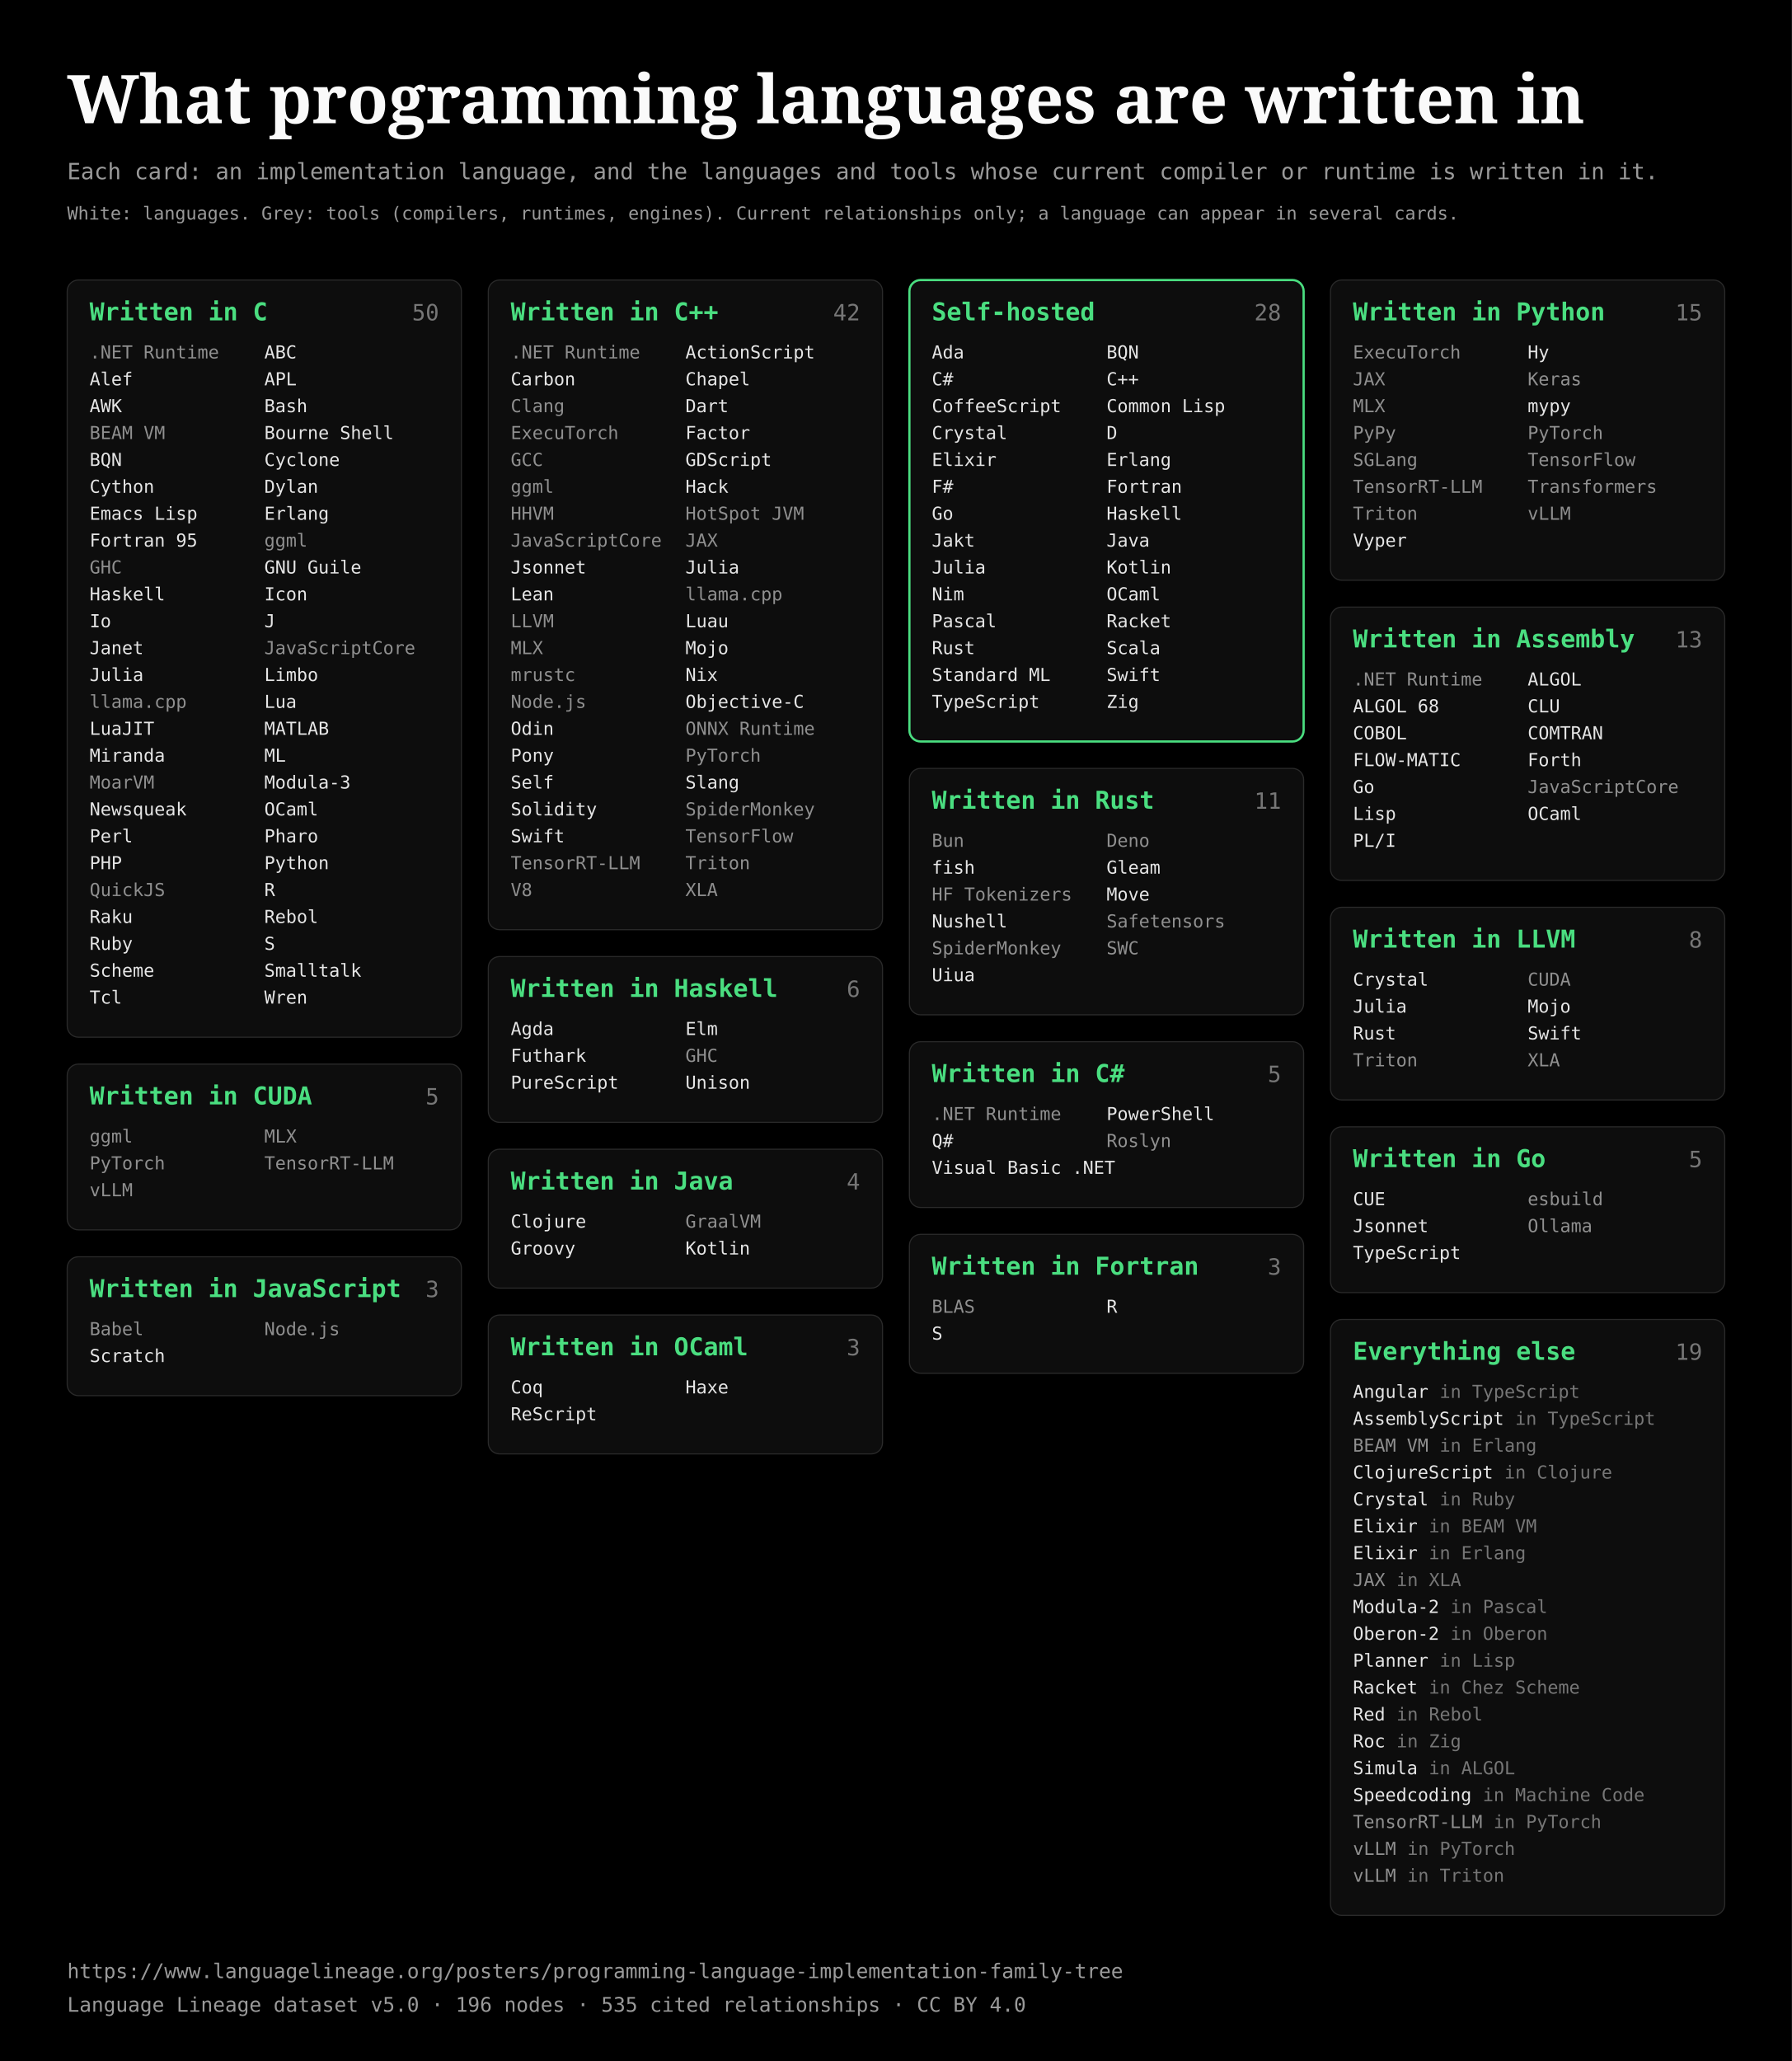
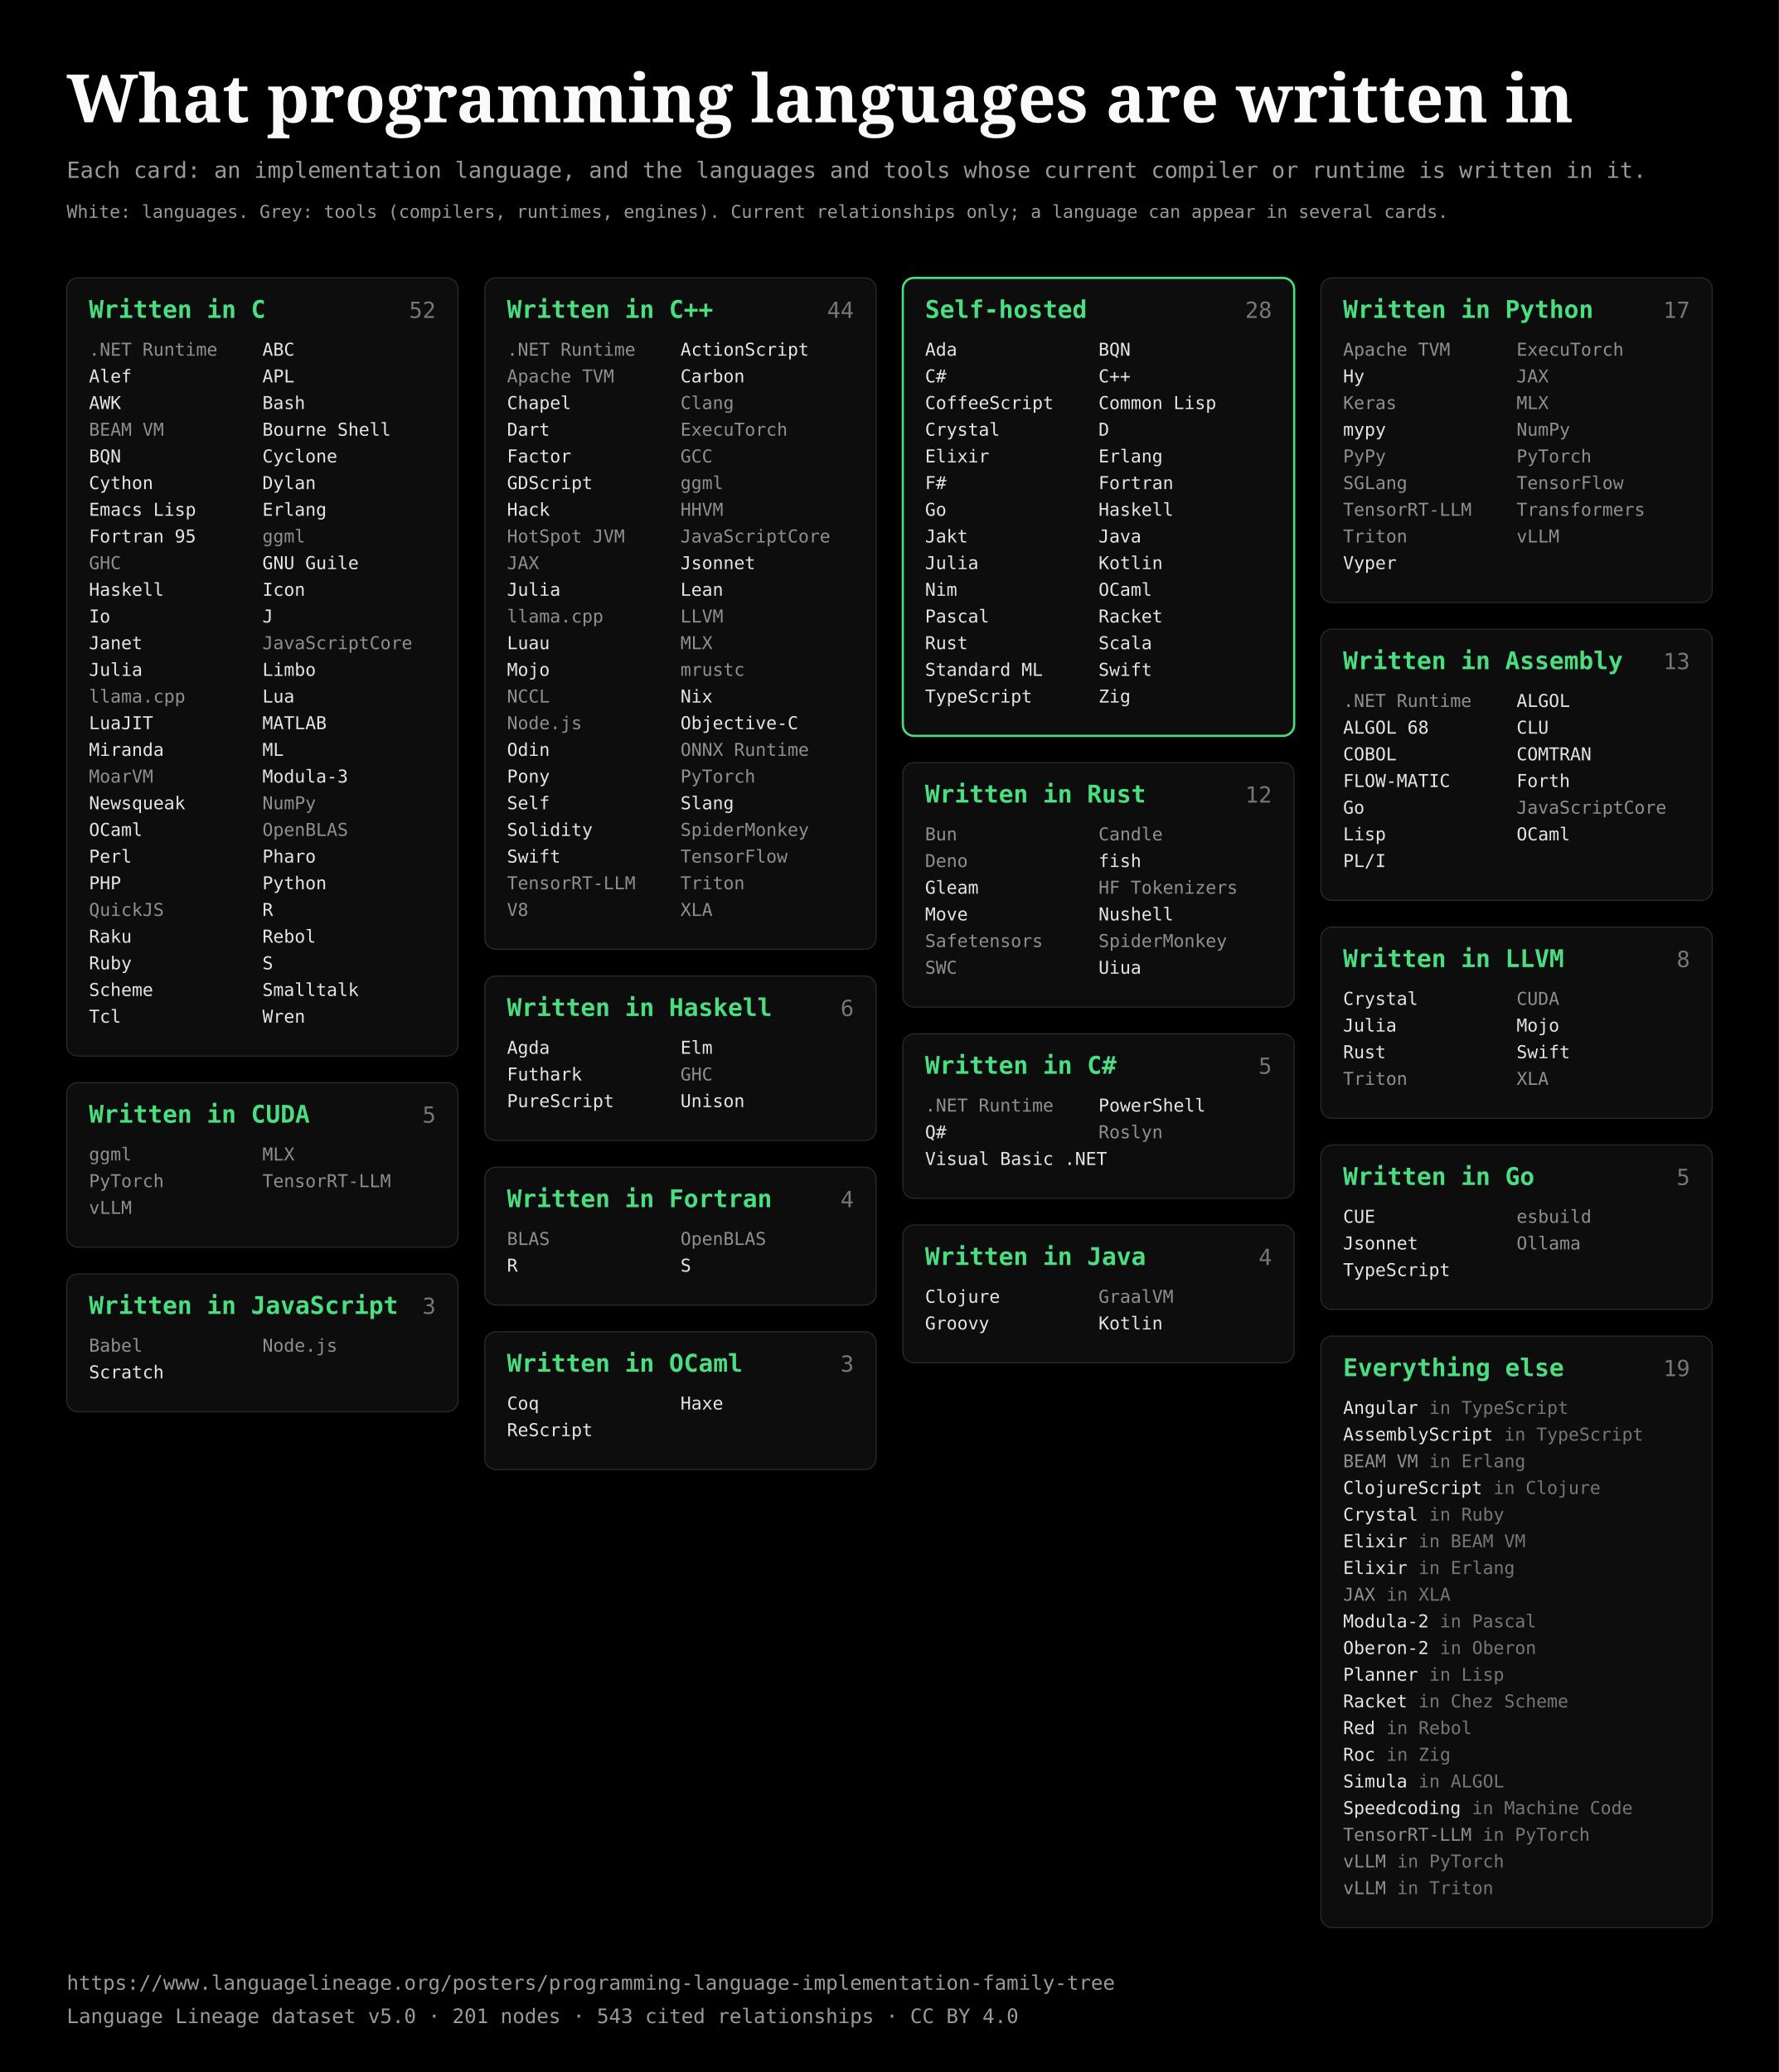
- <svg xmlns="http://www.w3.org/2000/svg" viewBox="0 0 1600 1840" width="1600" height="1840" role="img" aria-labelledby="poster-title poster-desc">
+ <svg xmlns="http://www.w3.org/2000/svg" viewBox="0 0 1600 1864" width="1600" height="1864" role="img" aria-labelledby="poster-title poster-desc">
  <style>
  text{font-family:'JetBrains Mono',ui-monospace,monospace}
  .pt1{font-family:'Fraunces 9pt SemiBold','Fraunces 9pt',Fraunces,Georgia,serif;font-size:60px;font-weight:600;fill:#fafafa}
  .ps{font-size:20px;fill:#9a9a9a}
  .pk{font-size:16px;fill:#9a9a9a}
  .ph{font-size:22px;font-weight:600;fill:#4ade80}
  .pc{font-size:20px;fill:#767676;text-anchor:end}
  .pi{font-size:16px;fill:#e5e5e5}
  .pt{font-size:16px;fill:#8f8f8f}
  .pm{fill:#767676}
  .pf{font-size:18px;fill:#9a9a9a}
</style>
-   <rect width="1600" height="1840" fill="#000" />
+   <rect width="1600" height="1864" fill="#000" />
  <text x="60" y="110" class="pt1">What programming languages are written in</text>
  <text x="60" y="160" class="ps">Each card: an implementation language, and the languages and tools whose current compiler or runtime is written in it.</text>
  <text x="60" y="196" class="pk">White: languages. Grey: tools (compilers, runtimes, engines). Current relationships only; a language can appear in several cards.</text>
-   <rect x="60" y="250" width="352" height="676" rx="10" fill="#0d0d0d" stroke="#2a2a2a" stroke-width="1" />
+   <rect x="60" y="250" width="352" height="700" rx="10" fill="#0d0d0d" stroke="#2a2a2a" stroke-width="1" />
  <text x="80" y="286" class="ph">Written in C</text>
-   <text x="392" y="286" class="pc">50</text>
+   <text x="392" y="286" class="pc">52</text>
  <text x="80" y="320" class="pt">.NET Runtime</text>
  <text x="236" y="320" class="pi">ABC</text>
  <text x="80" y="344" class="pi">Alef</text>
  <text x="236" y="344" class="pi">APL</text>
  <text x="80" y="368" class="pi">AWK</text>
  <text x="236" y="368" class="pi">Bash</text>
  <text x="80" y="392" class="pt">BEAM VM</text>
  <text x="236" y="392" class="pi">Bourne Shell</text>
  <text x="80" y="416" class="pi">BQN</text>
  <text x="236" y="416" class="pi">Cyclone</text>
  <text x="80" y="440" class="pi">Cython</text>
  <text x="236" y="440" class="pi">Dylan</text>
  <text x="80" y="464" class="pi">Emacs Lisp</text>
  <text x="236" y="464" class="pi">Erlang</text>
  <text x="80" y="488" class="pi">Fortran 95</text>
  <text x="236" y="488" class="pt">ggml</text>
  <text x="80" y="512" class="pt">GHC</text>
  <text x="236" y="512" class="pi">GNU Guile</text>
  <text x="80" y="536" class="pi">Haskell</text>
  <text x="236" y="536" class="pi">Icon</text>
  <text x="80" y="560" class="pi">Io</text>
  <text x="236" y="560" class="pi">J</text>
  <text x="80" y="584" class="pi">Janet</text>
  <text x="236" y="584" class="pt">JavaScriptCore</text>
  <text x="80" y="608" class="pi">Julia</text>
  <text x="236" y="608" class="pi">Limbo</text>
  <text x="80" y="632" class="pt">llama.cpp</text>
  <text x="236" y="632" class="pi">Lua</text>
  <text x="80" y="656" class="pi">LuaJIT</text>
  <text x="236" y="656" class="pi">MATLAB</text>
  <text x="80" y="680" class="pi">Miranda</text>
  <text x="236" y="680" class="pi">ML</text>
  <text x="80" y="704" class="pt">MoarVM</text>
  <text x="236" y="704" class="pi">Modula-3</text>
  <text x="80" y="728" class="pi">Newsqueak</text>
-   <text x="236" y="728" class="pi">OCaml</text>
-   <text x="80" y="752" class="pi">Perl</text>
-   <text x="236" y="752" class="pi">Pharo</text>
-   <text x="80" y="776" class="pi">PHP</text>
-   <text x="236" y="776" class="pi">Python</text>
-   <text x="80" y="800" class="pt">QuickJS</text>
-   <text x="236" y="800" class="pi">R</text>
-   <text x="80" y="824" class="pi">Raku</text>
-   <text x="236" y="824" class="pi">Rebol</text>
-   <text x="80" y="848" class="pi">Ruby</text>
-   <text x="236" y="848" class="pi">S</text>
-   <text x="80" y="872" class="pi">Scheme</text>
-   <text x="236" y="872" class="pi">Smalltalk</text>
-   <text x="80" y="896" class="pi">Tcl</text>
-   <text x="236" y="896" class="pi">Wren</text>
-   <rect x="436" y="250" width="352" height="580" rx="10" fill="#0d0d0d" stroke="#2a2a2a" stroke-width="1" />
+   <text x="236" y="728" class="pt">NumPy</text>
+   <text x="80" y="752" class="pi">OCaml</text>
+   <text x="236" y="752" class="pt">OpenBLAS</text>
+   <text x="80" y="776" class="pi">Perl</text>
+   <text x="236" y="776" class="pi">Pharo</text>
+   <text x="80" y="800" class="pi">PHP</text>
+   <text x="236" y="800" class="pi">Python</text>
+   <text x="80" y="824" class="pt">QuickJS</text>
+   <text x="236" y="824" class="pi">R</text>
+   <text x="80" y="848" class="pi">Raku</text>
+   <text x="236" y="848" class="pi">Rebol</text>
+   <text x="80" y="872" class="pi">Ruby</text>
+   <text x="236" y="872" class="pi">S</text>
+   <text x="80" y="896" class="pi">Scheme</text>
+   <text x="236" y="896" class="pi">Smalltalk</text>
+   <text x="80" y="920" class="pi">Tcl</text>
+   <text x="236" y="920" class="pi">Wren</text>
+   <rect x="436" y="250" width="352" height="604" rx="10" fill="#0d0d0d" stroke="#2a2a2a" stroke-width="1" />
  <text x="456" y="286" class="ph">Written in C++</text>
-   <text x="768" y="286" class="pc">42</text>
+   <text x="768" y="286" class="pc">44</text>
  <text x="456" y="320" class="pt">.NET Runtime</text>
  <text x="612" y="320" class="pi">ActionScript</text>
-   <text x="456" y="344" class="pi">Carbon</text>
-   <text x="612" y="344" class="pi">Chapel</text>
-   <text x="456" y="368" class="pt">Clang</text>
-   <text x="612" y="368" class="pi">Dart</text>
-   <text x="456" y="392" class="pt">ExecuTorch</text>
-   <text x="612" y="392" class="pi">Factor</text>
-   <text x="456" y="416" class="pt">GCC</text>
-   <text x="612" y="416" class="pi">GDScript</text>
-   <text x="456" y="440" class="pt">ggml</text>
-   <text x="612" y="440" class="pi">Hack</text>
-   <text x="456" y="464" class="pt">HHVM</text>
-   <text x="612" y="464" class="pt">HotSpot JVM</text>
-   <text x="456" y="488" class="pt">JavaScriptCore</text>
-   <text x="612" y="488" class="pt">JAX</text>
-   <text x="456" y="512" class="pi">Jsonnet</text>
-   <text x="612" y="512" class="pi">Julia</text>
-   <text x="456" y="536" class="pi">Lean</text>
-   <text x="612" y="536" class="pt">llama.cpp</text>
-   <text x="456" y="560" class="pt">LLVM</text>
-   <text x="612" y="560" class="pi">Luau</text>
-   <text x="456" y="584" class="pt">MLX</text>
-   <text x="612" y="584" class="pi">Mojo</text>
-   <text x="456" y="608" class="pt">mrustc</text>
-   <text x="612" y="608" class="pi">Nix</text>
-   <text x="456" y="632" class="pt">Node.js</text>
-   <text x="612" y="632" class="pi">Objective-C</text>
-   <text x="456" y="656" class="pi">Odin</text>
-   <text x="612" y="656" class="pt">ONNX Runtime</text>
-   <text x="456" y="680" class="pi">Pony</text>
-   <text x="612" y="680" class="pt">PyTorch</text>
-   <text x="456" y="704" class="pi">Self</text>
-   <text x="612" y="704" class="pi">Slang</text>
-   <text x="456" y="728" class="pi">Solidity</text>
-   <text x="612" y="728" class="pt">SpiderMonkey</text>
-   <text x="456" y="752" class="pi">Swift</text>
-   <text x="612" y="752" class="pt">TensorFlow</text>
-   <text x="456" y="776" class="pt">TensorRT-LLM</text>
-   <text x="612" y="776" class="pt">Triton</text>
-   <text x="456" y="800" class="pt">V8</text>
-   <text x="612" y="800" class="pt">XLA</text>
+   <text x="456" y="344" class="pt">Apache TVM</text>
+   <text x="612" y="344" class="pi">Carbon</text>
+   <text x="456" y="368" class="pi">Chapel</text>
+   <text x="612" y="368" class="pt">Clang</text>
+   <text x="456" y="392" class="pi">Dart</text>
+   <text x="612" y="392" class="pt">ExecuTorch</text>
+   <text x="456" y="416" class="pi">Factor</text>
+   <text x="612" y="416" class="pt">GCC</text>
+   <text x="456" y="440" class="pi">GDScript</text>
+   <text x="612" y="440" class="pt">ggml</text>
+   <text x="456" y="464" class="pi">Hack</text>
+   <text x="612" y="464" class="pt">HHVM</text>
+   <text x="456" y="488" class="pt">HotSpot JVM</text>
+   <text x="612" y="488" class="pt">JavaScriptCore</text>
+   <text x="456" y="512" class="pt">JAX</text>
+   <text x="612" y="512" class="pi">Jsonnet</text>
+   <text x="456" y="536" class="pi">Julia</text>
+   <text x="612" y="536" class="pi">Lean</text>
+   <text x="456" y="560" class="pt">llama.cpp</text>
+   <text x="612" y="560" class="pt">LLVM</text>
+   <text x="456" y="584" class="pi">Luau</text>
+   <text x="612" y="584" class="pt">MLX</text>
+   <text x="456" y="608" class="pi">Mojo</text>
+   <text x="612" y="608" class="pt">mrustc</text>
+   <text x="456" y="632" class="pt">NCCL</text>
+   <text x="612" y="632" class="pi">Nix</text>
+   <text x="456" y="656" class="pt">Node.js</text>
+   <text x="612" y="656" class="pi">Objective-C</text>
+   <text x="456" y="680" class="pi">Odin</text>
+   <text x="612" y="680" class="pt">ONNX Runtime</text>
+   <text x="456" y="704" class="pi">Pony</text>
+   <text x="612" y="704" class="pt">PyTorch</text>
+   <text x="456" y="728" class="pi">Self</text>
+   <text x="612" y="728" class="pi">Slang</text>
+   <text x="456" y="752" class="pi">Solidity</text>
+   <text x="612" y="752" class="pt">SpiderMonkey</text>
+   <text x="456" y="776" class="pi">Swift</text>
+   <text x="612" y="776" class="pt">TensorFlow</text>
+   <text x="456" y="800" class="pt">TensorRT-LLM</text>
+   <text x="612" y="800" class="pt">Triton</text>
+   <text x="456" y="824" class="pt">V8</text>
+   <text x="612" y="824" class="pt">XLA</text>
  <rect x="812" y="250" width="352" height="412" rx="10" fill="#0d0d0d" stroke="#4ade80" stroke-width="2" />
  <text x="832" y="286" class="ph">Self-hosted</text>
  <text x="1144" y="286" class="pc">28</text>
  <text x="832" y="320" class="pi">Ada</text>
  <text x="988" y="320" class="pi">BQN</text>
  <text x="832" y="344" class="pi">C#</text>
  <text x="988" y="344" class="pi">C++</text>
  <text x="832" y="368" class="pi">CoffeeScript</text>
  <text x="988" y="368" class="pi">Common Lisp</text>
  <text x="832" y="392" class="pi">Crystal</text>
  <text x="988" y="392" class="pi">D</text>
  <text x="832" y="416" class="pi">Elixir</text>
  <text x="988" y="416" class="pi">Erlang</text>
  <text x="832" y="440" class="pi">F#</text>
  <text x="988" y="440" class="pi">Fortran</text>
  <text x="832" y="464" class="pi">Go</text>
  <text x="988" y="464" class="pi">Haskell</text>
  <text x="832" y="488" class="pi">Jakt</text>
  <text x="988" y="488" class="pi">Java</text>
  <text x="832" y="512" class="pi">Julia</text>
  <text x="988" y="512" class="pi">Kotlin</text>
  <text x="832" y="536" class="pi">Nim</text>
  <text x="988" y="536" class="pi">OCaml</text>
  <text x="832" y="560" class="pi">Pascal</text>
  <text x="988" y="560" class="pi">Racket</text>
  <text x="832" y="584" class="pi">Rust</text>
  <text x="988" y="584" class="pi">Scala</text>
  <text x="832" y="608" class="pi">Standard ML</text>
  <text x="988" y="608" class="pi">Swift</text>
  <text x="832" y="632" class="pi">TypeScript</text>
  <text x="988" y="632" class="pi">Zig</text>
-   <rect x="1188" y="250" width="352" height="268" rx="10" fill="#0d0d0d" stroke="#2a2a2a" stroke-width="1" />
+   <rect x="1188" y="250" width="352" height="292" rx="10" fill="#0d0d0d" stroke="#2a2a2a" stroke-width="1" />
  <text x="1208" y="286" class="ph">Written in Python</text>
-   <text x="1520" y="286" class="pc">15</text>
-   <text x="1208" y="320" class="pt">ExecuTorch</text>
-   <text x="1364" y="320" class="pi">Hy</text>
-   <text x="1208" y="344" class="pt">JAX</text>
-   <text x="1364" y="344" class="pt">Keras</text>
-   <text x="1208" y="368" class="pt">MLX</text>
-   <text x="1364" y="368" class="pi">mypy</text>
-   <text x="1208" y="392" class="pt">PyPy</text>
-   <text x="1364" y="392" class="pt">PyTorch</text>
-   <text x="1208" y="416" class="pt">SGLang</text>
-   <text x="1364" y="416" class="pt">TensorFlow</text>
-   <text x="1208" y="440" class="pt">TensorRT-LLM</text>
-   <text x="1364" y="440" class="pt">Transformers</text>
-   <text x="1208" y="464" class="pt">Triton</text>
-   <text x="1364" y="464" class="pt">vLLM</text>
-   <text x="1208" y="488" class="pi">Vyper</text>
-   <rect x="1188" y="542" width="352" height="244" rx="10" fill="#0d0d0d" stroke="#2a2a2a" stroke-width="1" />
-   <text x="1208" y="578" class="ph">Written in Assembly</text>
-   <text x="1520" y="578" class="pc">13</text>
-   <text x="1208" y="612" class="pt">.NET Runtime</text>
-   <text x="1364" y="612" class="pi">ALGOL</text>
-   <text x="1208" y="636" class="pi">ALGOL 68</text>
-   <text x="1364" y="636" class="pi">CLU</text>
-   <text x="1208" y="660" class="pi">COBOL</text>
-   <text x="1364" y="660" class="pi">COMTRAN</text>
-   <text x="1208" y="684" class="pi">FLOW-MATIC</text>
-   <text x="1364" y="684" class="pi">Forth</text>
-   <text x="1208" y="708" class="pi">Go</text>
-   <text x="1364" y="708" class="pt">JavaScriptCore</text>
-   <text x="1208" y="732" class="pi">Lisp</text>
-   <text x="1364" y="732" class="pi">OCaml</text>
-   <text x="1208" y="756" class="pi">PL/I</text>
+   <text x="1520" y="286" class="pc">17</text>
+   <text x="1208" y="320" class="pt">Apache TVM</text>
+   <text x="1364" y="320" class="pt">ExecuTorch</text>
+   <text x="1208" y="344" class="pi">Hy</text>
+   <text x="1364" y="344" class="pt">JAX</text>
+   <text x="1208" y="368" class="pt">Keras</text>
+   <text x="1364" y="368" class="pt">MLX</text>
+   <text x="1208" y="392" class="pi">mypy</text>
+   <text x="1364" y="392" class="pt">NumPy</text>
+   <text x="1208" y="416" class="pt">PyPy</text>
+   <text x="1364" y="416" class="pt">PyTorch</text>
+   <text x="1208" y="440" class="pt">SGLang</text>
+   <text x="1364" y="440" class="pt">TensorFlow</text>
+   <text x="1208" y="464" class="pt">TensorRT-LLM</text>
+   <text x="1364" y="464" class="pt">Transformers</text>
+   <text x="1208" y="488" class="pt">Triton</text>
+   <text x="1364" y="488" class="pt">vLLM</text>
+   <text x="1208" y="512" class="pi">Vyper</text>
+   <rect x="1188" y="566" width="352" height="244" rx="10" fill="#0d0d0d" stroke="#2a2a2a" stroke-width="1" />
+   <text x="1208" y="602" class="ph">Written in Assembly</text>
+   <text x="1520" y="602" class="pc">13</text>
+   <text x="1208" y="636" class="pt">.NET Runtime</text>
+   <text x="1364" y="636" class="pi">ALGOL</text>
+   <text x="1208" y="660" class="pi">ALGOL 68</text>
+   <text x="1364" y="660" class="pi">CLU</text>
+   <text x="1208" y="684" class="pi">COBOL</text>
+   <text x="1364" y="684" class="pi">COMTRAN</text>
+   <text x="1208" y="708" class="pi">FLOW-MATIC</text>
+   <text x="1364" y="708" class="pi">Forth</text>
+   <text x="1208" y="732" class="pi">Go</text>
+   <text x="1364" y="732" class="pt">JavaScriptCore</text>
+   <text x="1208" y="756" class="pi">Lisp</text>
+   <text x="1364" y="756" class="pi">OCaml</text>
+   <text x="1208" y="780" class="pi">PL/I</text>
  <rect x="812" y="686" width="352" height="220" rx="10" fill="#0d0d0d" stroke="#2a2a2a" stroke-width="1" />
  <text x="832" y="722" class="ph">Written in Rust</text>
-   <text x="1144" y="722" class="pc">11</text>
+   <text x="1144" y="722" class="pc">12</text>
  <text x="832" y="756" class="pt">Bun</text>
-   <text x="988" y="756" class="pt">Deno</text>
-   <text x="832" y="780" class="pi">fish</text>
-   <text x="988" y="780" class="pi">Gleam</text>
-   <text x="832" y="804" class="pt">HF Tokenizers</text>
-   <text x="988" y="804" class="pi">Move</text>
-   <text x="832" y="828" class="pi">Nushell</text>
-   <text x="988" y="828" class="pt">Safetensors</text>
-   <text x="832" y="852" class="pt">SpiderMonkey</text>
-   <text x="988" y="852" class="pt">SWC</text>
-   <text x="832" y="876" class="pi">Uiua</text>
-   <rect x="1188" y="810" width="352" height="172" rx="10" fill="#0d0d0d" stroke="#2a2a2a" stroke-width="1" />
-   <text x="1208" y="846" class="ph">Written in LLVM</text>
-   <text x="1520" y="846" class="pc">8</text>
-   <text x="1208" y="880" class="pi">Crystal</text>
-   <text x="1364" y="880" class="pt">CUDA</text>
-   <text x="1208" y="904" class="pi">Julia</text>
-   <text x="1364" y="904" class="pi">Mojo</text>
-   <text x="1208" y="928" class="pi">Rust</text>
-   <text x="1364" y="928" class="pi">Swift</text>
-   <text x="1208" y="952" class="pt">Triton</text>
-   <text x="1364" y="952" class="pt">XLA</text>
-   <rect x="436" y="854" width="352" height="148" rx="10" fill="#0d0d0d" stroke="#2a2a2a" stroke-width="1" />
-   <text x="456" y="890" class="ph">Written in Haskell</text>
-   <text x="768" y="890" class="pc">6</text>
-   <text x="456" y="924" class="pi">Agda</text>
-   <text x="612" y="924" class="pi">Elm</text>
-   <text x="456" y="948" class="pi">Futhark</text>
-   <text x="612" y="948" class="pt">GHC</text>
-   <text x="456" y="972" class="pi">PureScript</text>
-   <text x="612" y="972" class="pi">Unison</text>
+   <text x="988" y="756" class="pt">Candle</text>
+   <text x="832" y="780" class="pt">Deno</text>
+   <text x="988" y="780" class="pi">fish</text>
+   <text x="832" y="804" class="pi">Gleam</text>
+   <text x="988" y="804" class="pt">HF Tokenizers</text>
+   <text x="832" y="828" class="pi">Move</text>
+   <text x="988" y="828" class="pi">Nushell</text>
+   <text x="832" y="852" class="pt">Safetensors</text>
+   <text x="988" y="852" class="pt">SpiderMonkey</text>
+   <text x="832" y="876" class="pt">SWC</text>
+   <text x="988" y="876" class="pi">Uiua</text>
+   <rect x="1188" y="834" width="352" height="172" rx="10" fill="#0d0d0d" stroke="#2a2a2a" stroke-width="1" />
+   <text x="1208" y="870" class="ph">Written in LLVM</text>
+   <text x="1520" y="870" class="pc">8</text>
+   <text x="1208" y="904" class="pi">Crystal</text>
+   <text x="1364" y="904" class="pt">CUDA</text>
+   <text x="1208" y="928" class="pi">Julia</text>
+   <text x="1364" y="928" class="pi">Mojo</text>
+   <text x="1208" y="952" class="pi">Rust</text>
+   <text x="1364" y="952" class="pi">Swift</text>
+   <text x="1208" y="976" class="pt">Triton</text>
+   <text x="1364" y="976" class="pt">XLA</text>
+   <rect x="436" y="878" width="352" height="148" rx="10" fill="#0d0d0d" stroke="#2a2a2a" stroke-width="1" />
+   <text x="456" y="914" class="ph">Written in Haskell</text>
+   <text x="768" y="914" class="pc">6</text>
+   <text x="456" y="948" class="pi">Agda</text>
+   <text x="612" y="948" class="pi">Elm</text>
+   <text x="456" y="972" class="pi">Futhark</text>
+   <text x="612" y="972" class="pt">GHC</text>
+   <text x="456" y="996" class="pi">PureScript</text>
+   <text x="612" y="996" class="pi">Unison</text>
  <rect x="812" y="930" width="352" height="148" rx="10" fill="#0d0d0d" stroke="#2a2a2a" stroke-width="1" />
  <text x="832" y="966" class="ph">Written in C#</text>
  <text x="1144" y="966" class="pc">5</text>
  <text x="832" y="1000" class="pt">.NET Runtime</text>
  <text x="988" y="1000" class="pi">PowerShell</text>
  <text x="832" y="1024" class="pi">Q#</text>
  <text x="988" y="1024" class="pt">Roslyn</text>
  <text x="832" y="1048" class="pi">Visual Basic .NET</text>
-   <rect x="60" y="950" width="352" height="148" rx="10" fill="#0d0d0d" stroke="#2a2a2a" stroke-width="1" />
-   <text x="80" y="986" class="ph">Written in CUDA</text>
-   <text x="392" y="986" class="pc">5</text>
-   <text x="80" y="1020" class="pt">ggml</text>
-   <text x="236" y="1020" class="pt">MLX</text>
-   <text x="80" y="1044" class="pt">PyTorch</text>
-   <text x="236" y="1044" class="pt">TensorRT-LLM</text>
-   <text x="80" y="1068" class="pt">vLLM</text>
-   <rect x="1188" y="1006" width="352" height="148" rx="10" fill="#0d0d0d" stroke="#2a2a2a" stroke-width="1" />
-   <text x="1208" y="1042" class="ph">Written in Go</text>
-   <text x="1520" y="1042" class="pc">5</text>
-   <text x="1208" y="1076" class="pi">CUE</text>
-   <text x="1364" y="1076" class="pt">esbuild</text>
-   <text x="1208" y="1100" class="pi">Jsonnet</text>
-   <text x="1364" y="1100" class="pt">Ollama</text>
-   <text x="1208" y="1124" class="pi">TypeScript</text>
-   <rect x="436" y="1026" width="352" height="124" rx="10" fill="#0d0d0d" stroke="#2a2a2a" stroke-width="1" />
-   <text x="456" y="1062" class="ph">Written in Java</text>
-   <text x="768" y="1062" class="pc">4</text>
-   <text x="456" y="1096" class="pi">Clojure</text>
-   <text x="612" y="1096" class="pt">GraalVM</text>
-   <text x="456" y="1120" class="pi">Groovy</text>
-   <text x="612" y="1120" class="pi">Kotlin</text>
+   <rect x="60" y="974" width="352" height="148" rx="10" fill="#0d0d0d" stroke="#2a2a2a" stroke-width="1" />
+   <text x="80" y="1010" class="ph">Written in CUDA</text>
+   <text x="392" y="1010" class="pc">5</text>
+   <text x="80" y="1044" class="pt">ggml</text>
+   <text x="236" y="1044" class="pt">MLX</text>
+   <text x="80" y="1068" class="pt">PyTorch</text>
+   <text x="236" y="1068" class="pt">TensorRT-LLM</text>
+   <text x="80" y="1092" class="pt">vLLM</text>
+   <rect x="1188" y="1030" width="352" height="148" rx="10" fill="#0d0d0d" stroke="#2a2a2a" stroke-width="1" />
+   <text x="1208" y="1066" class="ph">Written in Go</text>
+   <text x="1520" y="1066" class="pc">5</text>
+   <text x="1208" y="1100" class="pi">CUE</text>
+   <text x="1364" y="1100" class="pt">esbuild</text>
+   <text x="1208" y="1124" class="pi">Jsonnet</text>
+   <text x="1364" y="1124" class="pt">Ollama</text>
+   <text x="1208" y="1148" class="pi">TypeScript</text>
+   <rect x="436" y="1050" width="352" height="124" rx="10" fill="#0d0d0d" stroke="#2a2a2a" stroke-width="1" />
+   <text x="456" y="1086" class="ph">Written in Fortran</text>
+   <text x="768" y="1086" class="pc">4</text>
+   <text x="456" y="1120" class="pt">BLAS</text>
+   <text x="612" y="1120" class="pt">OpenBLAS</text>
+   <text x="456" y="1144" class="pi">R</text>
+   <text x="612" y="1144" class="pi">S</text>
  <rect x="812" y="1102" width="352" height="124" rx="10" fill="#0d0d0d" stroke="#2a2a2a" stroke-width="1" />
-   <text x="832" y="1138" class="ph">Written in Fortran</text>
-   <text x="1144" y="1138" class="pc">3</text>
-   <text x="832" y="1172" class="pt">BLAS</text>
-   <text x="988" y="1172" class="pi">R</text>
-   <text x="832" y="1196" class="pi">S</text>
-   <rect x="60" y="1122" width="352" height="124" rx="10" fill="#0d0d0d" stroke="#2a2a2a" stroke-width="1" />
-   <text x="80" y="1158" class="ph">Written in JavaScript</text>
-   <text x="392" y="1158" class="pc">3</text>
-   <text x="80" y="1192" class="pt">Babel</text>
-   <text x="236" y="1192" class="pt">Node.js</text>
-   <text x="80" y="1216" class="pi">Scratch</text>
-   <rect x="436" y="1174" width="352" height="124" rx="10" fill="#0d0d0d" stroke="#2a2a2a" stroke-width="1" />
-   <text x="456" y="1210" class="ph">Written in OCaml</text>
-   <text x="768" y="1210" class="pc">3</text>
-   <text x="456" y="1244" class="pi">Coq</text>
-   <text x="612" y="1244" class="pi">Haxe</text>
-   <text x="456" y="1268" class="pi">ReScript</text>
-   <rect x="1188" y="1178" width="352" height="532" rx="10" fill="#0d0d0d" stroke="#2a2a2a" stroke-width="1" />
-   <text x="1208" y="1214" class="ph">Everything else</text>
-   <text x="1520" y="1214" class="pc">19</text>
-   <text x="1208" y="1248" class="pi">Angular<tspan class="pm" dx="10">in TypeScript</tspan>
-   </text>
-   <text x="1208" y="1272" class="pi">AssemblyScript<tspan class="pm" dx="10">in TypeScript</tspan>
-   </text>
-   <text x="1208" y="1296" class="pt">BEAM VM<tspan class="pm" dx="10">in Erlang</tspan>
-   </text>
-   <text x="1208" y="1320" class="pi">ClojureScript<tspan class="pm" dx="10">in Clojure</tspan>
-   </text>
-   <text x="1208" y="1344" class="pi">Crystal<tspan class="pm" dx="10">in Ruby</tspan>
-   </text>
-   <text x="1208" y="1368" class="pi">Elixir<tspan class="pm" dx="10">in BEAM VM</tspan>
-   </text>
-   <text x="1208" y="1392" class="pi">Elixir<tspan class="pm" dx="10">in Erlang</tspan>
-   </text>
-   <text x="1208" y="1416" class="pt">JAX<tspan class="pm" dx="10">in XLA</tspan>
-   </text>
-   <text x="1208" y="1440" class="pi">Modula-2<tspan class="pm" dx="10">in Pascal</tspan>
-   </text>
-   <text x="1208" y="1464" class="pi">Oberon-2<tspan class="pm" dx="10">in Oberon</tspan>
-   </text>
-   <text x="1208" y="1488" class="pi">Planner<tspan class="pm" dx="10">in Lisp</tspan>
-   </text>
-   <text x="1208" y="1512" class="pi">Racket<tspan class="pm" dx="10">in Chez Scheme</tspan>
-   </text>
-   <text x="1208" y="1536" class="pi">Red<tspan class="pm" dx="10">in Rebol</tspan>
-   </text>
-   <text x="1208" y="1560" class="pi">Roc<tspan class="pm" dx="10">in Zig</tspan>
-   </text>
-   <text x="1208" y="1584" class="pi">Simula<tspan class="pm" dx="10">in ALGOL</tspan>
-   </text>
-   <text x="1208" y="1608" class="pi">Speedcoding<tspan class="pm" dx="10">in Machine Code</tspan>
-   </text>
-   <text x="1208" y="1632" class="pt">TensorRT-LLM<tspan class="pm" dx="10">in PyTorch</tspan>
-   </text>
-   <text x="1208" y="1656" class="pt">vLLM<tspan class="pm" dx="10">in PyTorch</tspan>
-   </text>
-   <text x="1208" y="1680" class="pt">vLLM<tspan class="pm" dx="10">in Triton</tspan>
-   </text>
-   <text x="60" y="1766" class="pf">https://www.languagelineage.org/posters/programming-language-implementation-family-tree</text>
-   <text x="60" y="1796" class="pf">Language Lineage dataset v5.0  ·  196 nodes  ·  535 cited relationships  ·  CC BY 4.0</text>
+   <text x="832" y="1138" class="ph">Written in Java</text>
+   <text x="1144" y="1138" class="pc">4</text>
+   <text x="832" y="1172" class="pi">Clojure</text>
+   <text x="988" y="1172" class="pt">GraalVM</text>
+   <text x="832" y="1196" class="pi">Groovy</text>
+   <text x="988" y="1196" class="pi">Kotlin</text>
+   <rect x="60" y="1146" width="352" height="124" rx="10" fill="#0d0d0d" stroke="#2a2a2a" stroke-width="1" />
+   <text x="80" y="1182" class="ph">Written in JavaScript</text>
+   <text x="392" y="1182" class="pc">3</text>
+   <text x="80" y="1216" class="pt">Babel</text>
+   <text x="236" y="1216" class="pt">Node.js</text>
+   <text x="80" y="1240" class="pi">Scratch</text>
+   <rect x="436" y="1198" width="352" height="124" rx="10" fill="#0d0d0d" stroke="#2a2a2a" stroke-width="1" />
+   <text x="456" y="1234" class="ph">Written in OCaml</text>
+   <text x="768" y="1234" class="pc">3</text>
+   <text x="456" y="1268" class="pi">Coq</text>
+   <text x="612" y="1268" class="pi">Haxe</text>
+   <text x="456" y="1292" class="pi">ReScript</text>
+   <rect x="1188" y="1202" width="352" height="532" rx="10" fill="#0d0d0d" stroke="#2a2a2a" stroke-width="1" />
+   <text x="1208" y="1238" class="ph">Everything else</text>
+   <text x="1520" y="1238" class="pc">19</text>
+   <text x="1208" y="1272" class="pi">Angular<tspan class="pm" dx="10">in TypeScript</tspan>
+   </text>
+   <text x="1208" y="1296" class="pi">AssemblyScript<tspan class="pm" dx="10">in TypeScript</tspan>
+   </text>
+   <text x="1208" y="1320" class="pt">BEAM VM<tspan class="pm" dx="10">in Erlang</tspan>
+   </text>
+   <text x="1208" y="1344" class="pi">ClojureScript<tspan class="pm" dx="10">in Clojure</tspan>
+   </text>
+   <text x="1208" y="1368" class="pi">Crystal<tspan class="pm" dx="10">in Ruby</tspan>
+   </text>
+   <text x="1208" y="1392" class="pi">Elixir<tspan class="pm" dx="10">in BEAM VM</tspan>
+   </text>
+   <text x="1208" y="1416" class="pi">Elixir<tspan class="pm" dx="10">in Erlang</tspan>
+   </text>
+   <text x="1208" y="1440" class="pt">JAX<tspan class="pm" dx="10">in XLA</tspan>
+   </text>
+   <text x="1208" y="1464" class="pi">Modula-2<tspan class="pm" dx="10">in Pascal</tspan>
+   </text>
+   <text x="1208" y="1488" class="pi">Oberon-2<tspan class="pm" dx="10">in Oberon</tspan>
+   </text>
+   <text x="1208" y="1512" class="pi">Planner<tspan class="pm" dx="10">in Lisp</tspan>
+   </text>
+   <text x="1208" y="1536" class="pi">Racket<tspan class="pm" dx="10">in Chez Scheme</tspan>
+   </text>
+   <text x="1208" y="1560" class="pi">Red<tspan class="pm" dx="10">in Rebol</tspan>
+   </text>
+   <text x="1208" y="1584" class="pi">Roc<tspan class="pm" dx="10">in Zig</tspan>
+   </text>
+   <text x="1208" y="1608" class="pi">Simula<tspan class="pm" dx="10">in ALGOL</tspan>
+   </text>
+   <text x="1208" y="1632" class="pi">Speedcoding<tspan class="pm" dx="10">in Machine Code</tspan>
+   </text>
+   <text x="1208" y="1656" class="pt">TensorRT-LLM<tspan class="pm" dx="10">in PyTorch</tspan>
+   </text>
+   <text x="1208" y="1680" class="pt">vLLM<tspan class="pm" dx="10">in PyTorch</tspan>
+   </text>
+   <text x="1208" y="1704" class="pt">vLLM<tspan class="pm" dx="10">in Triton</tspan>
+   </text>
+   <text x="60" y="1790" class="pf">https://www.languagelineage.org/posters/programming-language-implementation-family-tree</text>
+   <text x="60" y="1820" class="pf">Language Lineage dataset v5.0  ·  201 nodes  ·  543 cited relationships  ·  CC BY 4.0</text>
</svg>
